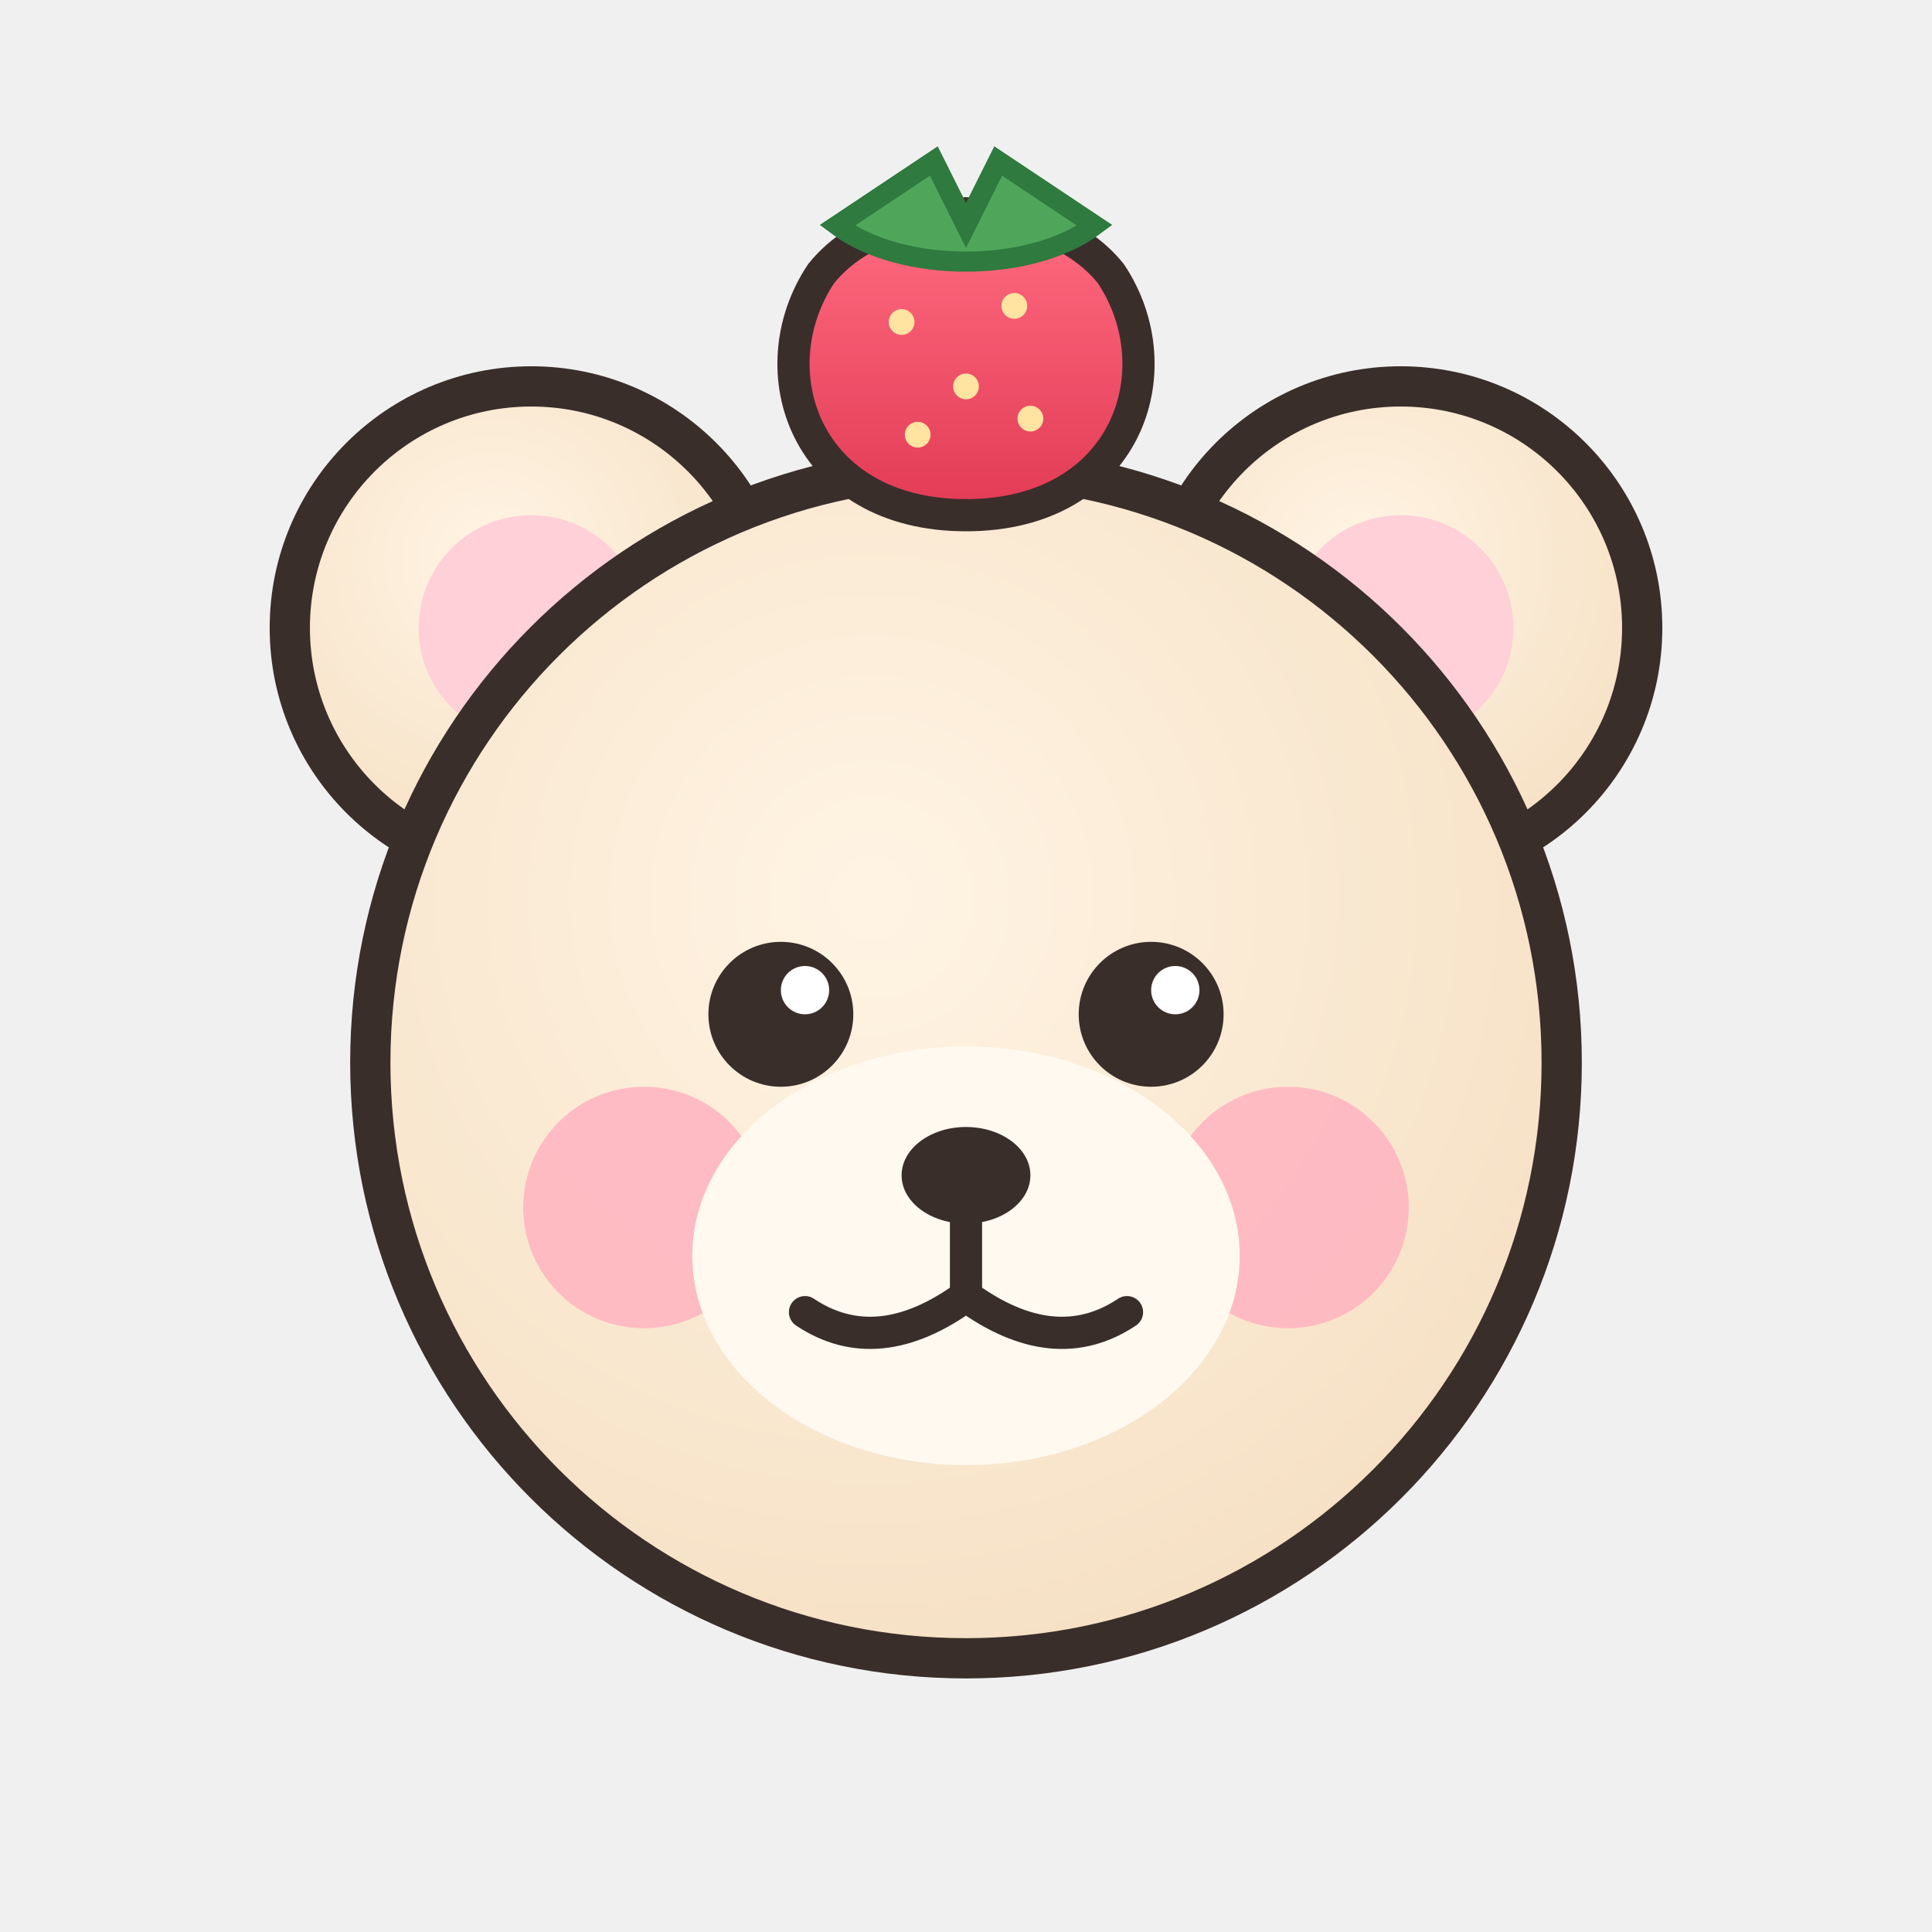
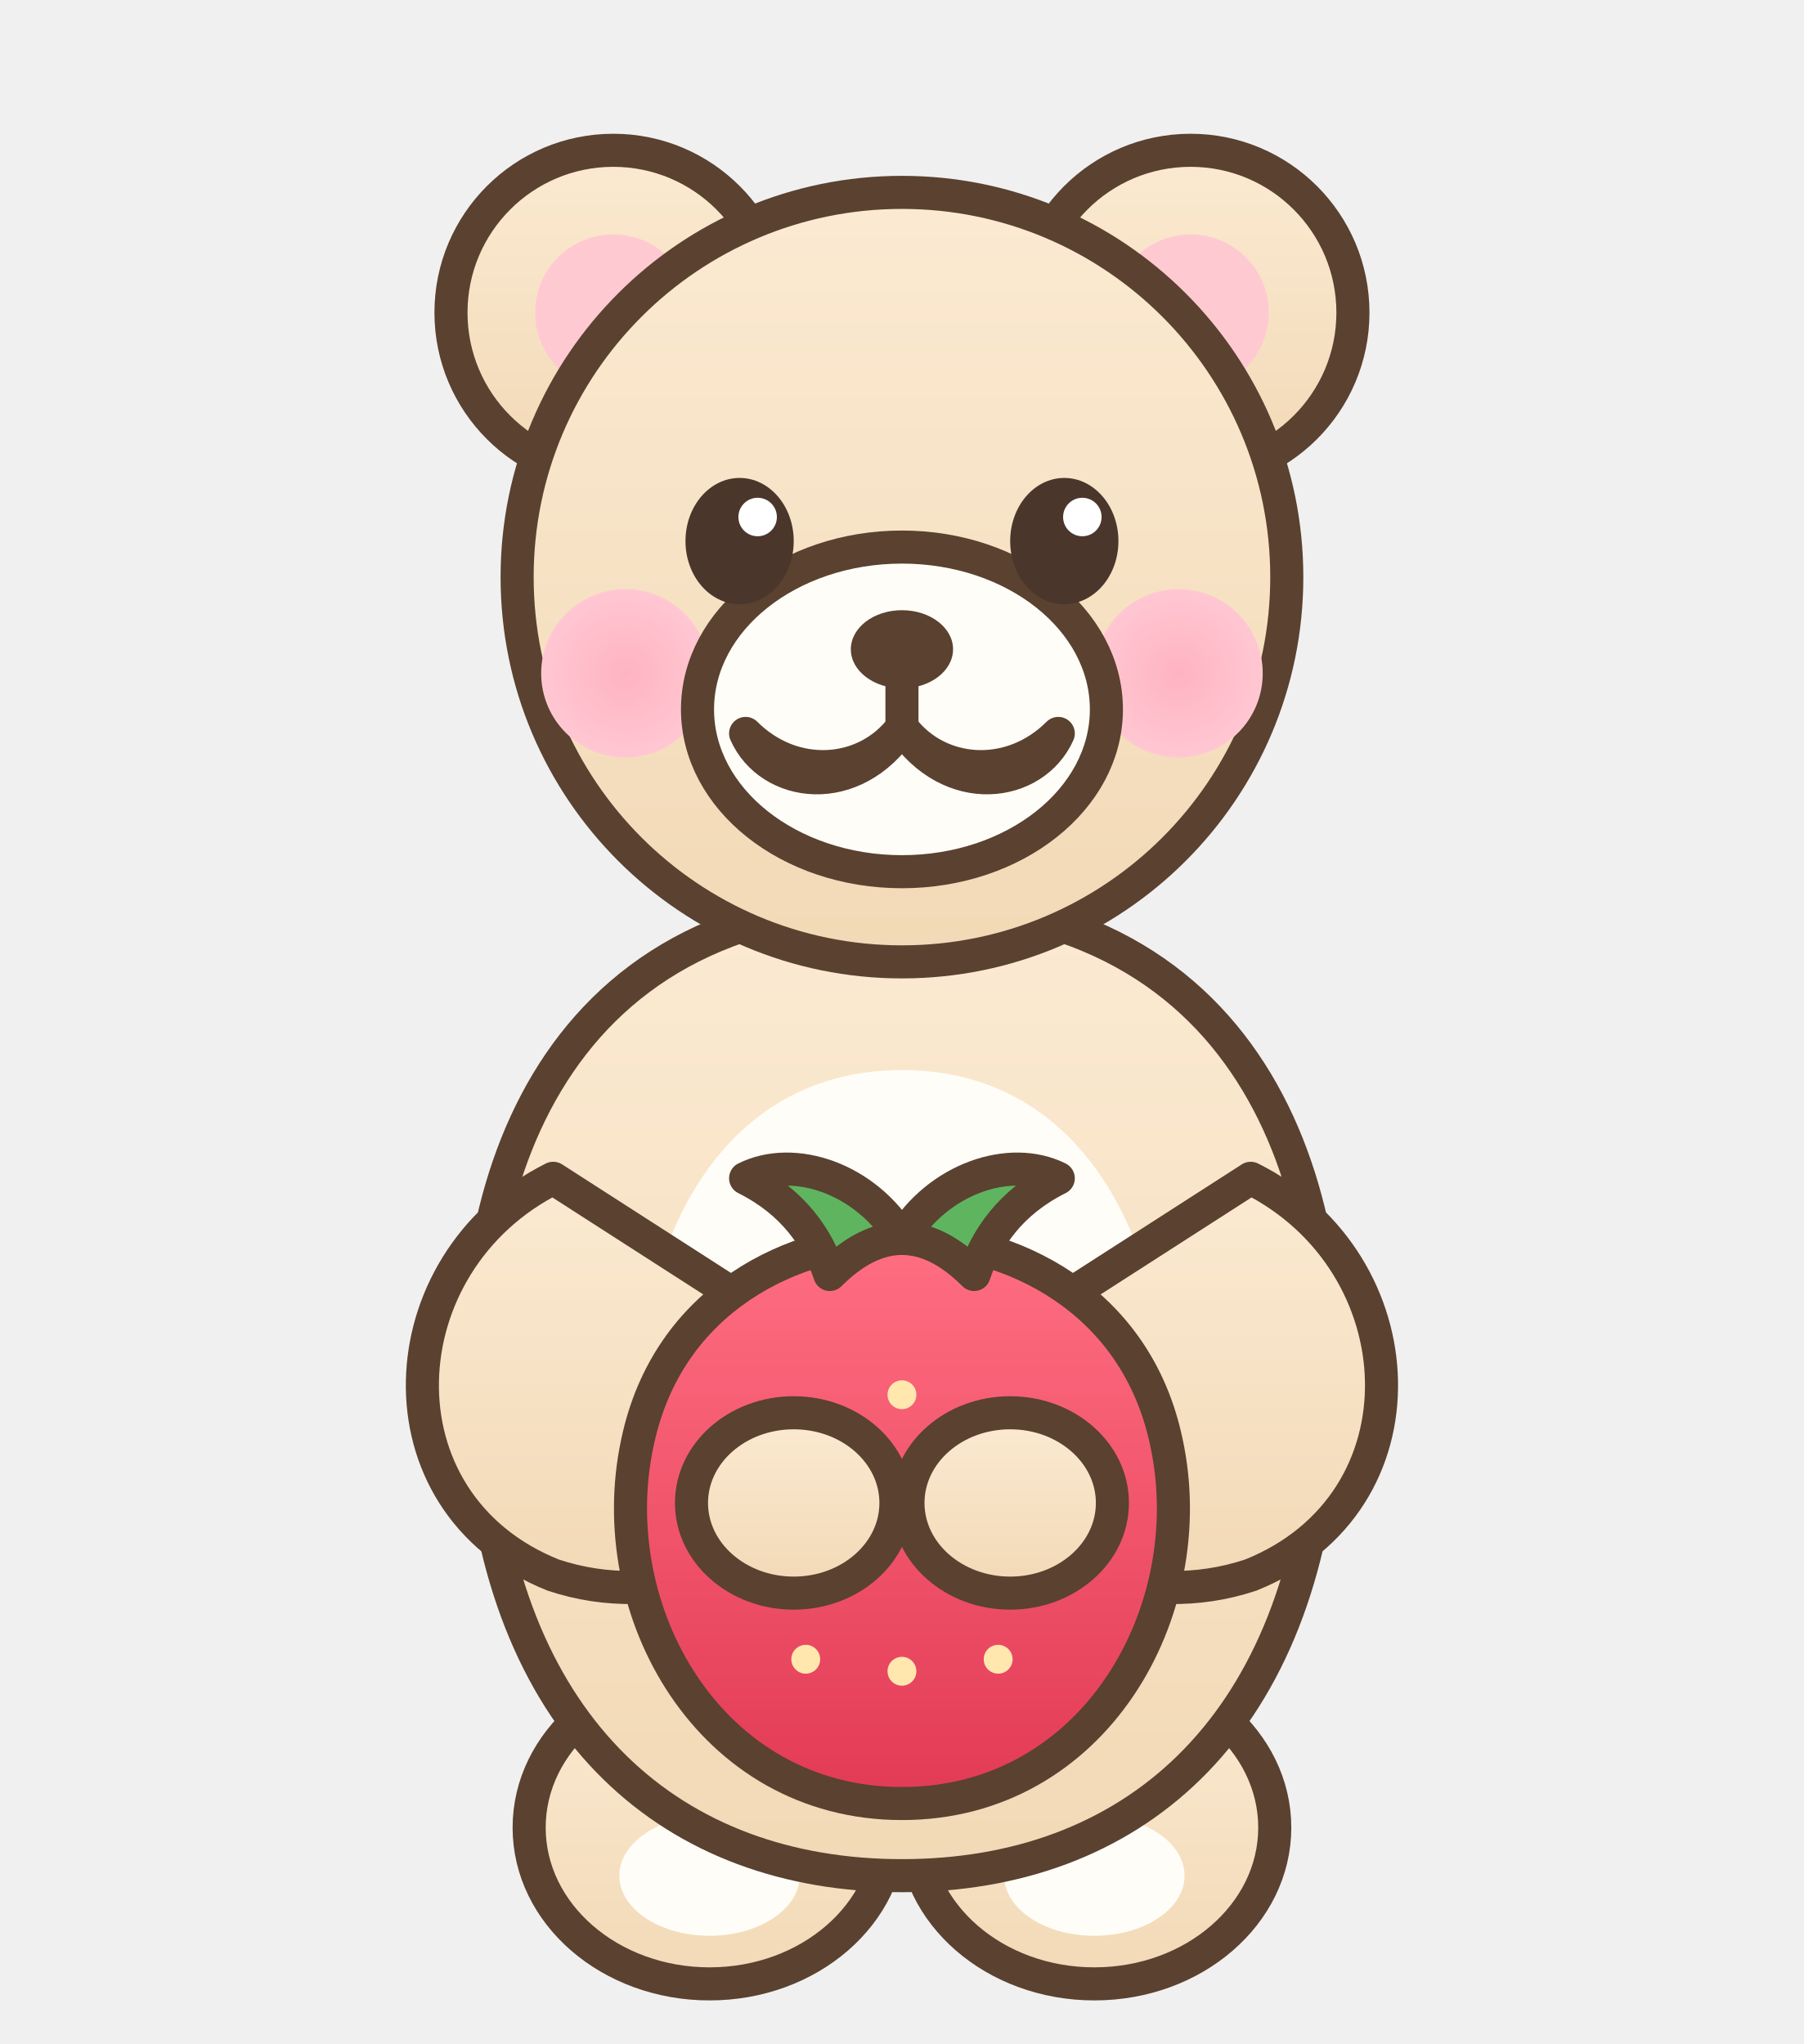
- <svg xmlns="http://www.w3.org/2000/svg" viewBox="0 0 240 240" role="img" aria-label="릴라베어 마스코트 릴라">
+ <svg xmlns="http://www.w3.org/2000/svg" viewBox="0 0 300 340" role="img" aria-label="릴라베어 마스코트 릴라 — 딸기를 안은 크림빛 곰">
  <defs>
-     <radialGradient id="rbFace" cx="42%" cy="36%" r="72%">
-       <stop offset="0%" stop-color="#FFF4E4" />
-       <stop offset="100%" stop-color="#F5DFC2" />
-     </radialGradient>
+     <linearGradient id="rbFur" x1="0" y1="0" x2="0" y2="1">
+       <stop offset="0%" stop-color="#FBEAD2" />
+       <stop offset="100%" stop-color="#F2D9B6" />
+     </linearGradient>
    <linearGradient id="rbBerry" x1="0" y1="0" x2="0" y2="1">
-       <stop offset="0%" stop-color="#FF6B80" />
+       <stop offset="0%" stop-color="#FF6E82" />
      <stop offset="100%" stop-color="#E23A55" />
    </linearGradient>
+     <radialGradient id="rbCheek" cx="50%" cy="50%" r="50%">
+       <stop offset="0%" stop-color="#FFB3C1" />
+       <stop offset="100%" stop-color="#FFC7D2" />
+     </radialGradient>
  </defs>
-   <circle cx="66" cy="78" r="30" fill="url(#rbFace)" stroke="#3A2E2B" stroke-width="5" />
-   <circle cx="174" cy="78" r="30" fill="url(#rbFace)" stroke="#3A2E2B" stroke-width="5" />
-   <circle cx="66" cy="78" r="14" fill="#FFD0D8" />
-   <circle cx="174" cy="78" r="14" fill="#FFD0D8" />
-   <circle cx="120" cy="132" r="74" fill="url(#rbFace)" stroke="#3A2E2B" stroke-width="5" />
-   <circle cx="80" cy="150" r="15" fill="#FFB3C0" opacity=".85" />
-   <circle cx="160" cy="150" r="15" fill="#FFB3C0" opacity=".85" />
-   <circle cx="97" cy="126" r="9" fill="#3A2E2B" />
-   <circle cx="143" cy="126" r="9" fill="#3A2E2B" />
-   <circle cx="100" cy="123" r="3" fill="#fff" />
-   <circle cx="146" cy="123" r="3" fill="#fff" />
-   <ellipse cx="120" cy="156" rx="34" ry="26" fill="#FFF9F0" />
-   <ellipse cx="120" cy="146" rx="8" ry="6" fill="#3A2E2B" />
-   <path d="M120 152 v9 M120 161 q-11 8 -20 2 M120 161 q11 8 20 2" fill="none" stroke="#3A2E2B" stroke-width="4" stroke-linecap="round" />
-   <g transform="translate(120 30)">
-     <path d="M0 34 C-20 34 -26 16 -18 4 C-10 -6 10 -6 18 4 C26 16 20 34 0 34 Z" fill="url(#rbBerry)" stroke="#3A2E2B" stroke-width="4" />
-     <path d="M-16 -2 L-4 -10 L0 -2 L4 -10 L16 -2 C8 4 -8 4 -16 -2 Z" fill="#4FA65B" stroke="#2F7A3E" stroke-width="2.5" />
-     <circle cx="-8" cy="10" r="1.6" fill="#FFE3A0" />
-     <circle cx="6" cy="8" r="1.6" fill="#FFE3A0" />
-     <circle cx="0" cy="18" r="1.6" fill="#FFE3A0" />
-     <circle cx="-6" cy="24" r="1.6" fill="#FFE3A0" />
-     <circle cx="8" cy="22" r="1.6" fill="#FFE3A0" />
+   <g stroke="#5A4130" stroke-width="5.5" stroke-linejoin="round" stroke-linecap="round">
+     <ellipse cx="118" cy="304" rx="30" ry="26" fill="url(#rbFur)" />
+     <ellipse cx="182" cy="304" rx="30" ry="26" fill="url(#rbFur)" />
+     <ellipse cx="118" cy="312" rx="15" ry="10" fill="#FFFDF8" stroke="none" />
+     <ellipse cx="182" cy="312" rx="15" ry="10" fill="#FFFDF8" stroke="none" />
+     <path d="M150 150 C210 150 224 200 220 240 C216 288 188 312 150 312 C112 312 84 288 80 240 C76 200 90 150 150 150 Z" fill="url(#rbFur)" />
+     <path d="M150 178 C182 178 196 210 194 244 C192 282 174 300 150 300 C126 300 108 282 106 244 C104 210 118 178 150 178 Z" fill="#FFFDF8" stroke="none" />
+     <path d="M92 196 C64 210 62 250 92 262 C110 268 128 260 138 250 L120 214 Z" fill="url(#rbFur)" />
+     <path d="M208 196 C236 210 238 250 208 262 C190 268 172 260 162 250 L180 214 Z" fill="url(#rbFur)" />
+     <path d="M150 300 C118 300 100 268 106 240 C111 216 132 206 150 206 C168 206 189 216 194 240 C200 268 182 300 150 300 Z" fill="url(#rbBerry)" />
+     <g stroke="none" fill="#FFE7AE">
+       <circle cx="132" cy="238" r="2.4" />
+       <circle cx="150" cy="232" r="2.4" />
+       <circle cx="168" cy="238" r="2.4" />
+       <circle cx="124" cy="258" r="2.4" />
+       <circle cx="142" cy="254" r="2.4" />
+       <circle cx="160" cy="254" r="2.4" />
+       <circle cx="176" cy="258" r="2.4" />
+       <circle cx="134" cy="276" r="2.4" />
+       <circle cx="150" cy="278" r="2.4" />
+       <circle cx="166" cy="276" r="2.4" />
+     </g>
+     <path d="M150 206 C144 196 132 192 124 196 C132 200 136 206 138 212 C142 208 146 206 150 206 C154 206 158 208 162 212 C164 206 168 200 176 196 C168 192 156 196 150 206 Z" fill="#5FB55F" />
+     <ellipse cx="132" cy="250" rx="17" ry="15" fill="url(#rbFur)" />
+     <ellipse cx="168" cy="250" rx="17" ry="15" fill="url(#rbFur)" />
+     <circle cx="102" cy="52" r="27" fill="url(#rbFur)" />
+     <circle cx="198" cy="52" r="27" fill="url(#rbFur)" />
+     <circle cx="102" cy="52" r="13" fill="#FFC9D2" stroke="none" />
+     <circle cx="198" cy="52" r="13" fill="#FFC9D2" stroke="none" />
+     <circle cx="150" cy="96" r="64" fill="url(#rbFur)" />
+     <circle cx="104" cy="112" r="14" fill="url(#rbCheek)" stroke="none" />
+     <circle cx="196" cy="112" r="14" fill="url(#rbCheek)" stroke="none" />
+     <ellipse cx="150" cy="118" rx="34" ry="27" fill="#FFFDF8" />
+     <ellipse cx="123" cy="90" rx="9" ry="10.5" fill="#4A362B" stroke="none" />
+     <ellipse cx="177" cy="90" rx="9" ry="10.5" fill="#4A362B" stroke="none" />
+     <circle cx="126" cy="86" r="3.2" fill="#fff" stroke="none" />
+     <circle cx="180" cy="86" r="3.2" fill="#fff" stroke="none" />
+     <ellipse cx="150" cy="108" rx="8.5" ry="6.5" fill="#5A4130" stroke="none" />
+     <path d="M150 114 v7" fill="none" />
+     <path d="M150 121 C142 133 128 131 124 122 C132 130 144 129 150 121 C156 129 168 130 176 122 C172 131 158 133 150 121 Z" fill="#E96A7B" />
  </g>
</svg>
